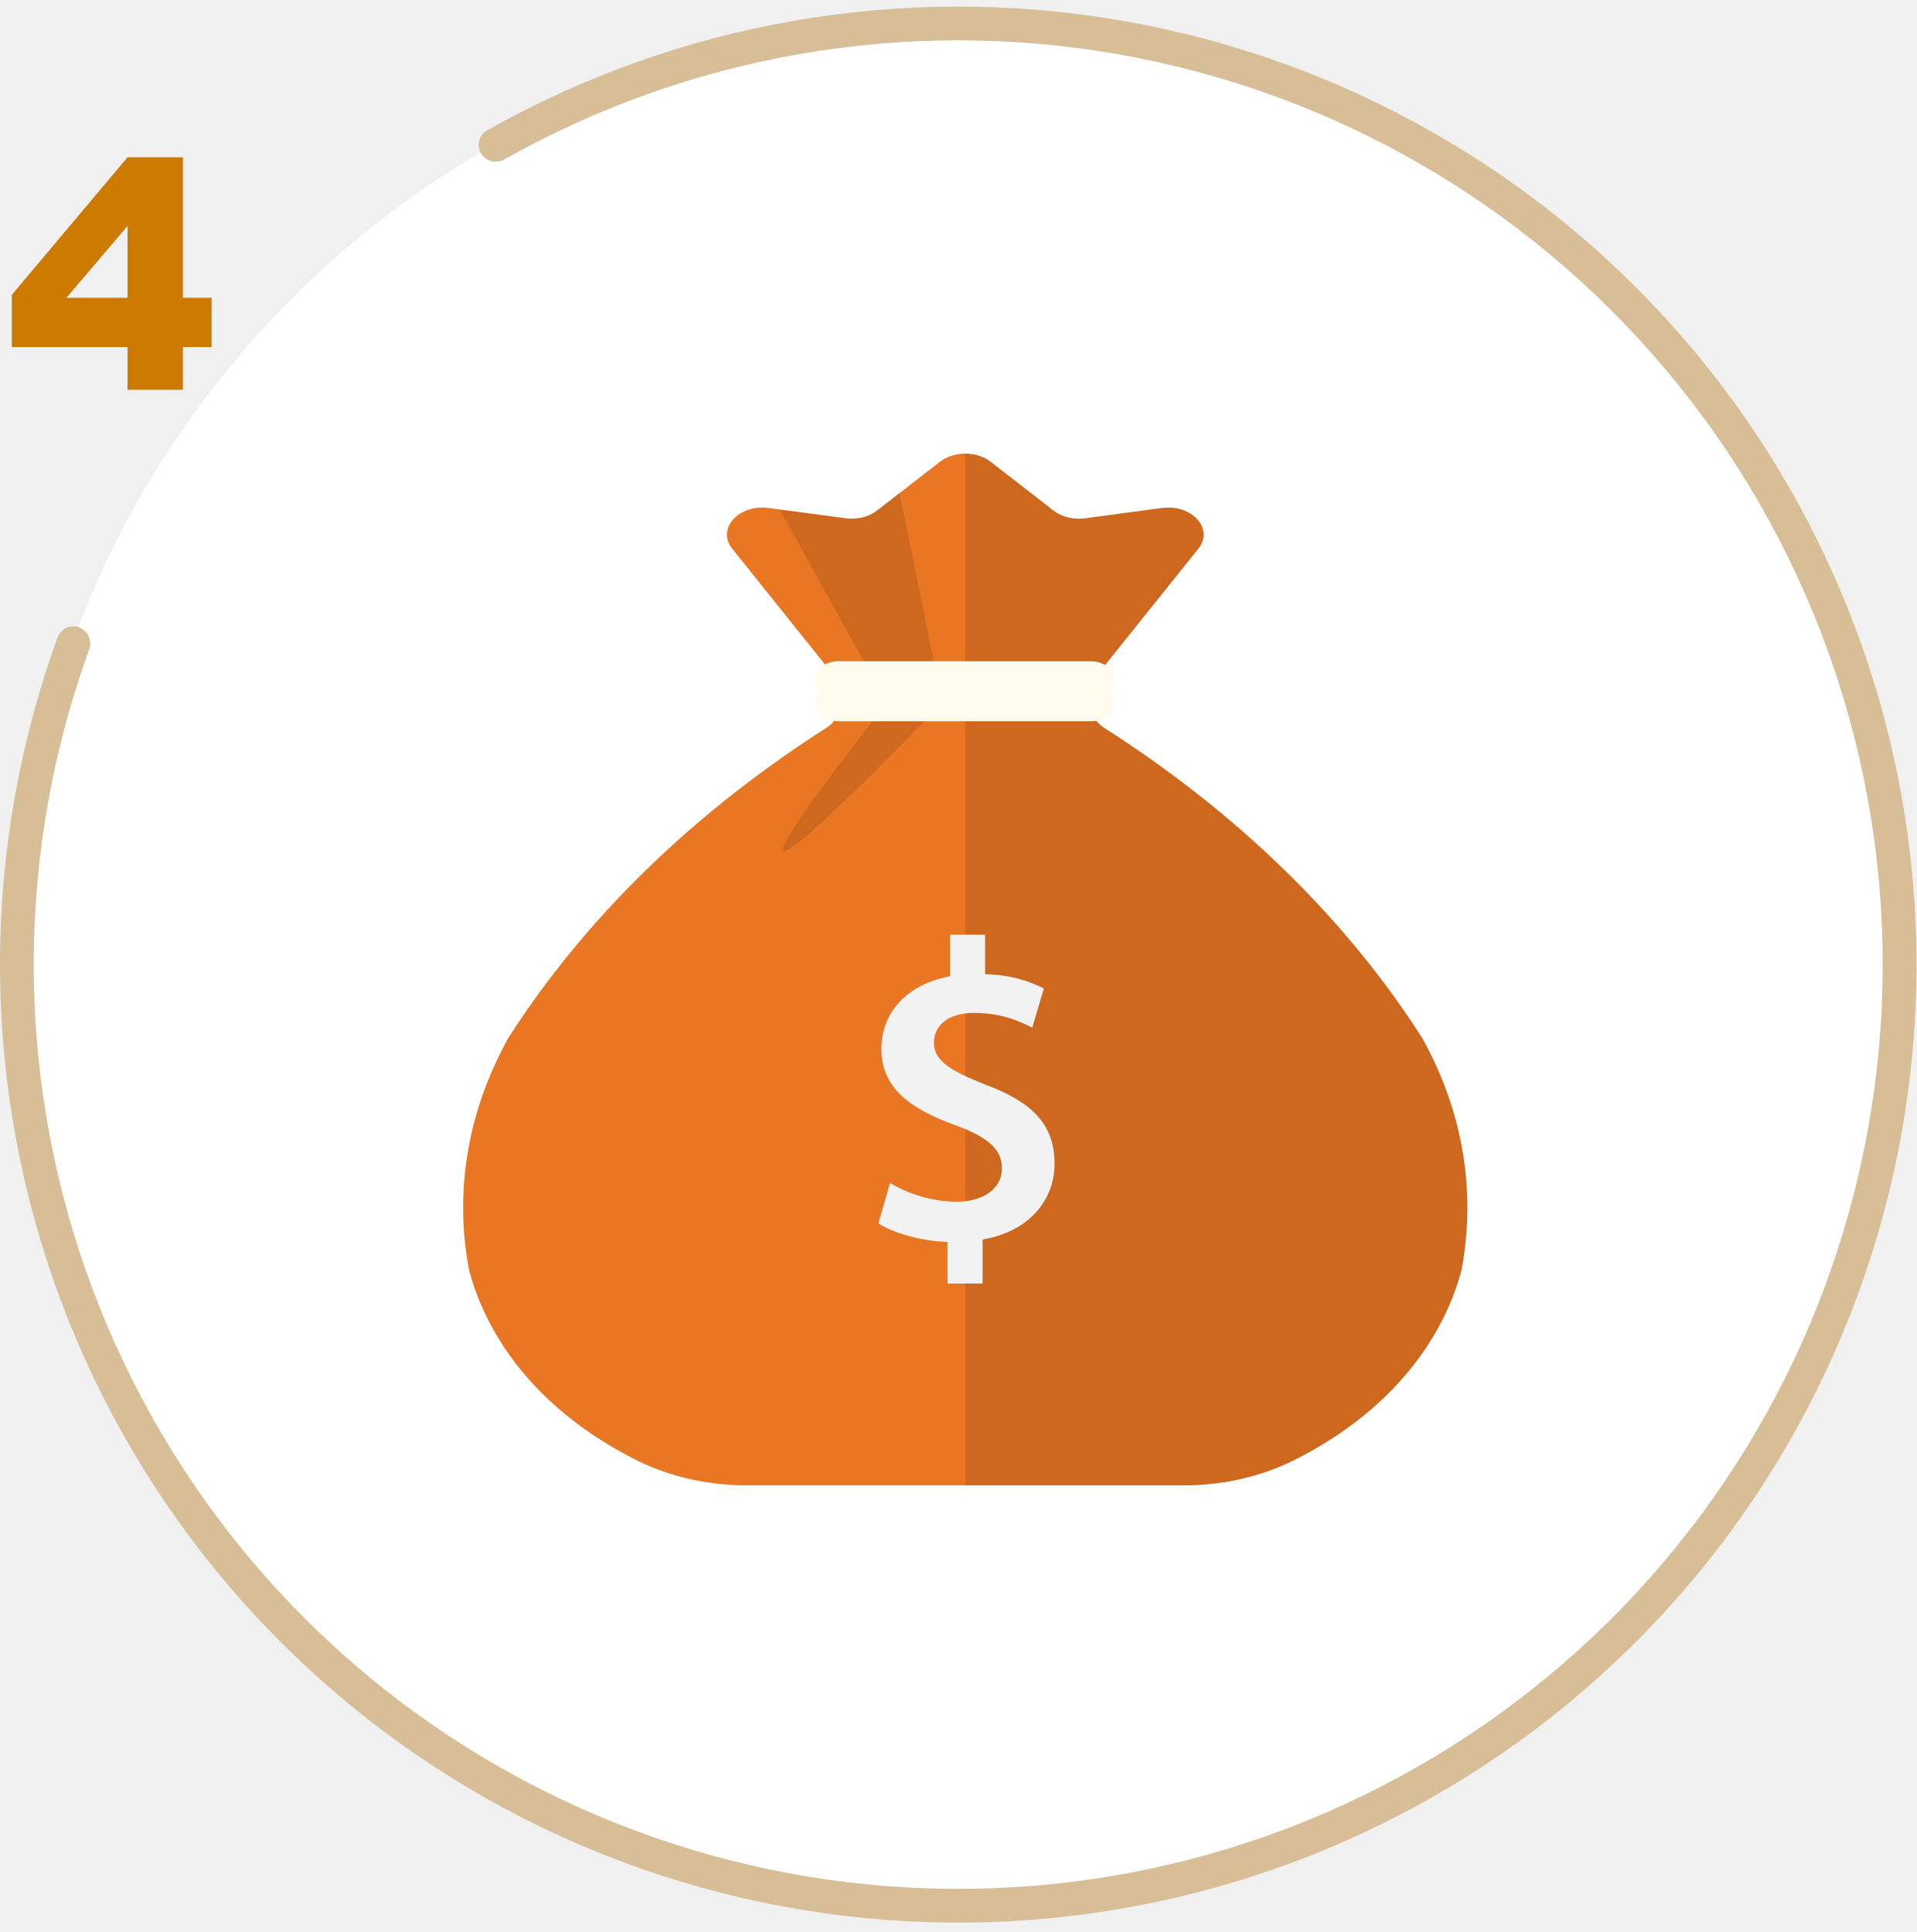
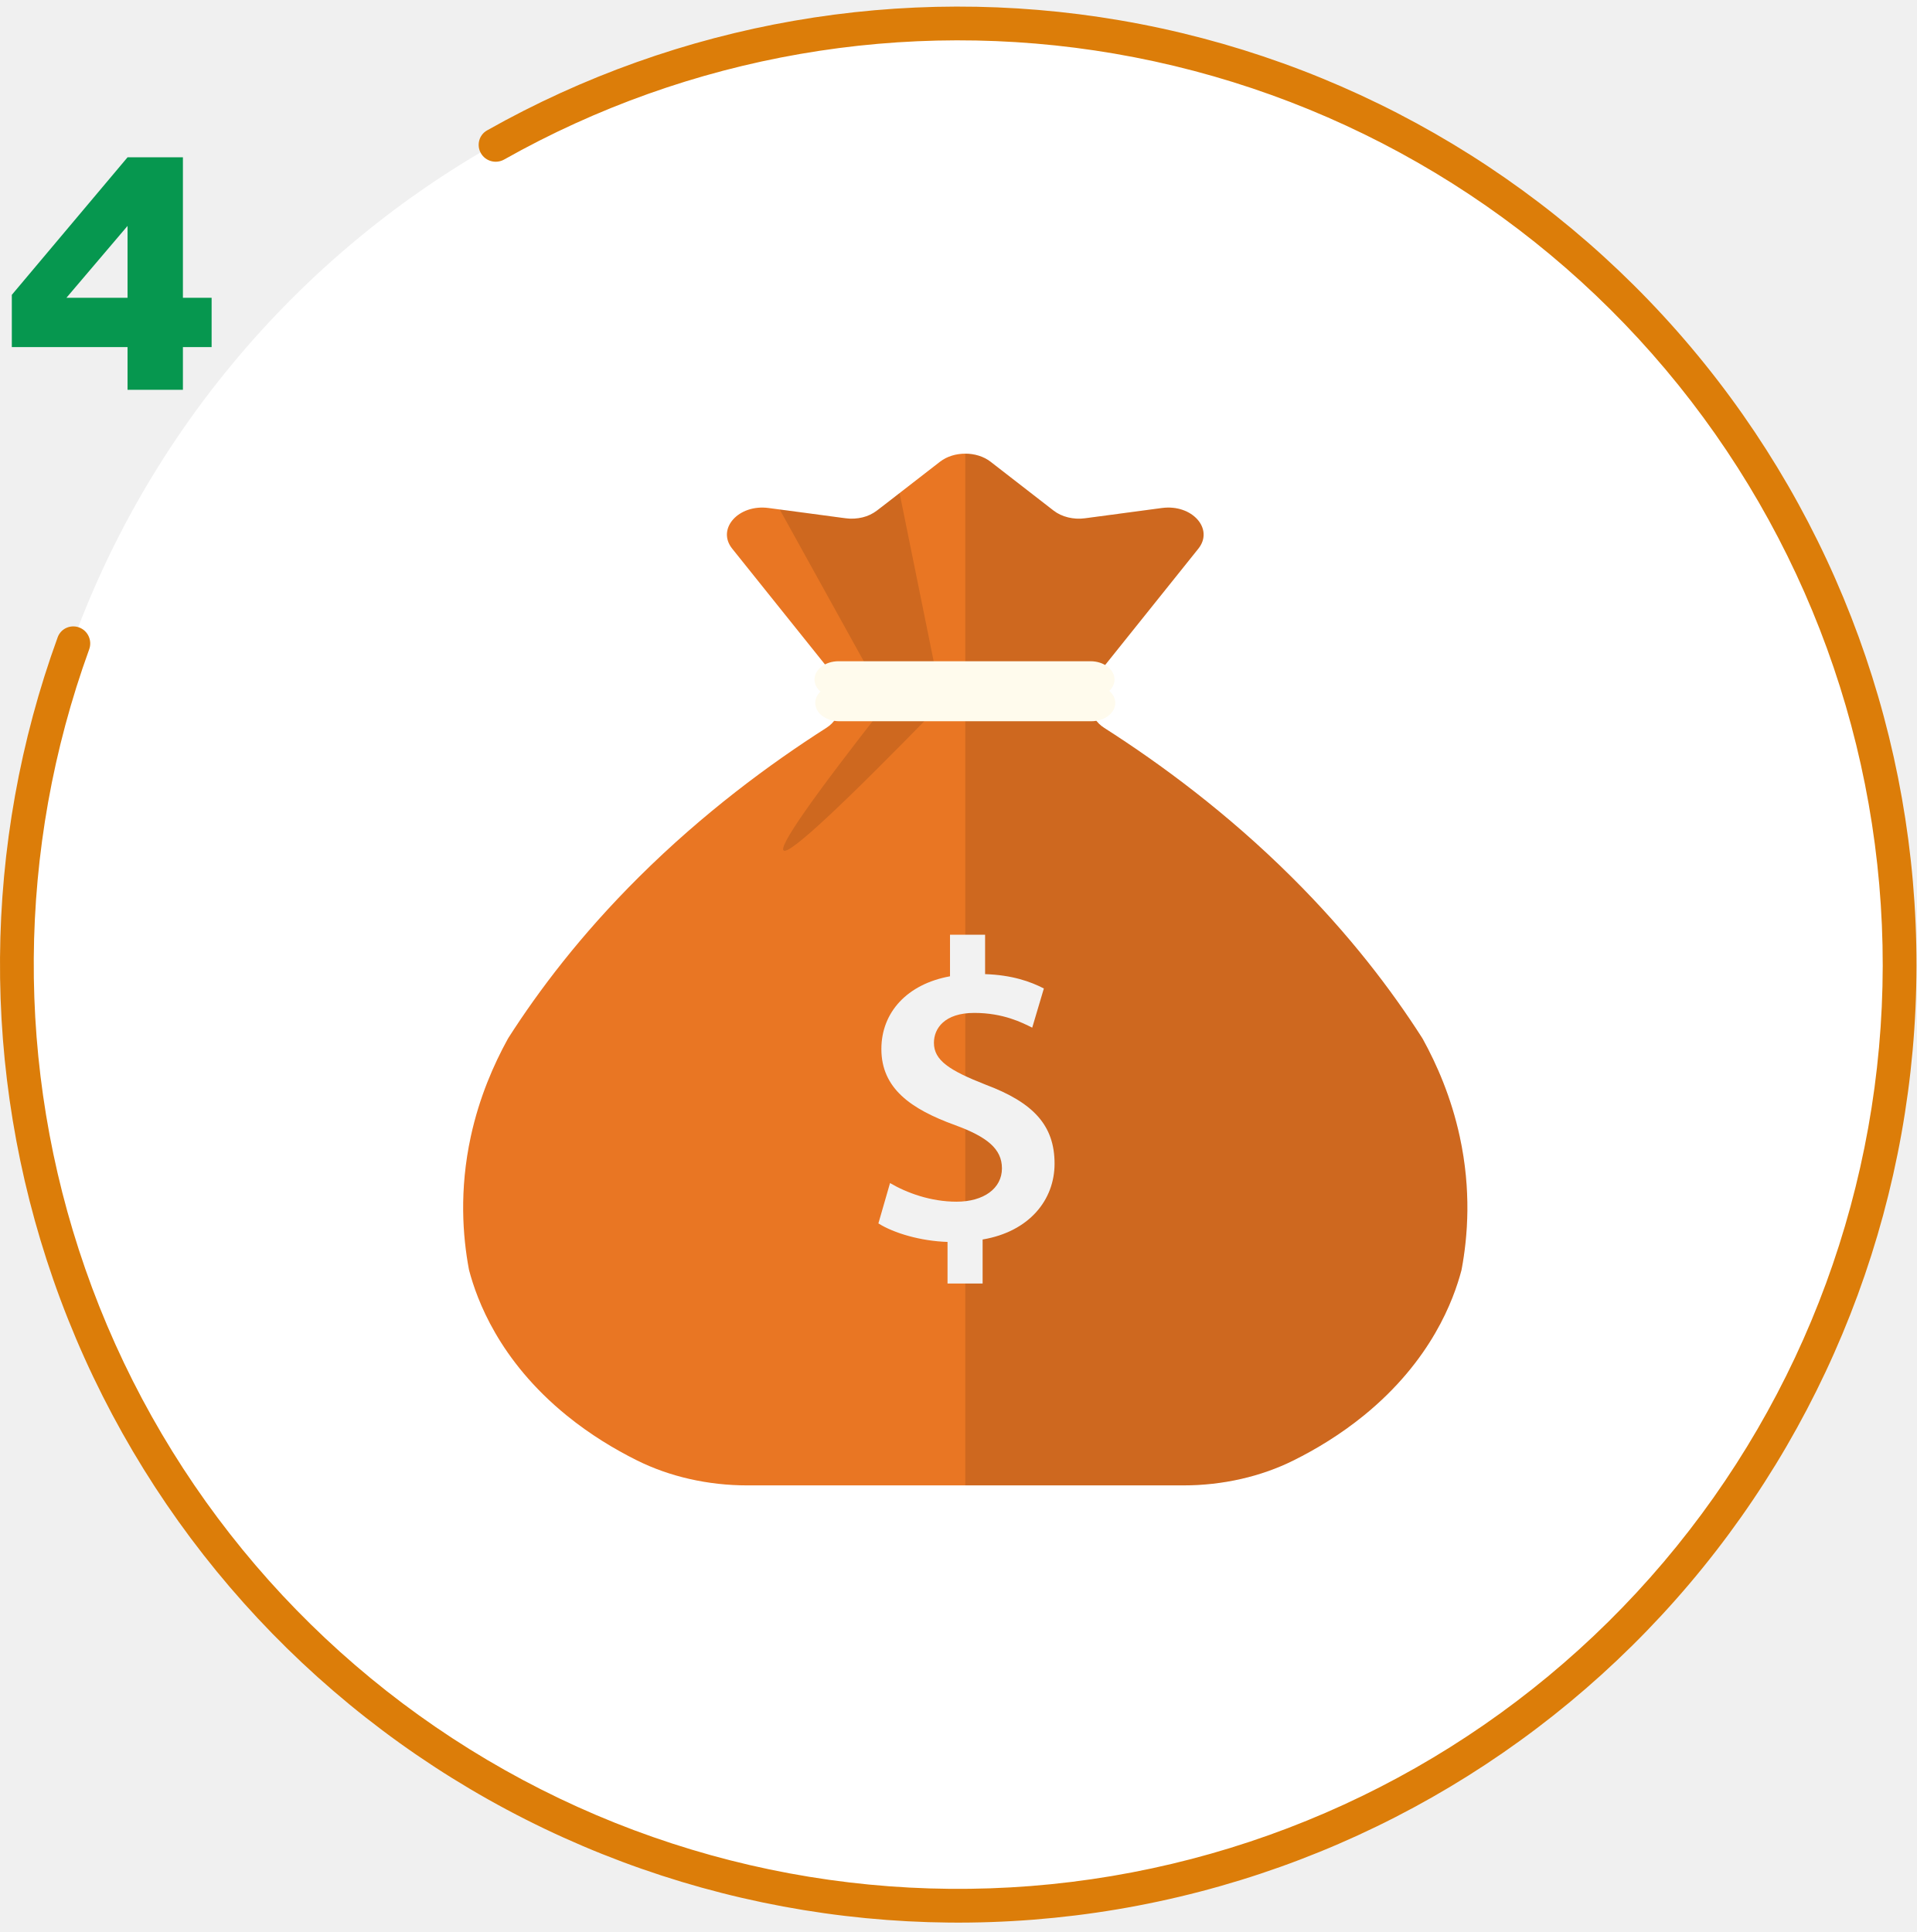
<svg xmlns="http://www.w3.org/2000/svg" width="120" height="121" viewBox="0 0 120 121" fill="none">
  <g clip-path="url(#clip0_2406_51005)">
    <circle cx="60" cy="60.413" r="59" fill="white" />
    <path d="M91.4 71.179C90.865 68.713 89.959 66.655 89.087 65.072C89.07 65.042 89.052 65.012 89.033 64.983C87.15 62.041 84.525 58.556 80.87 54.924C76.845 50.923 72.695 47.859 69.139 45.586C68.636 45.265 68.347 44.791 68.347 44.291V43.186C68.347 42.875 68.459 42.57 68.672 42.305C70.792 39.657 72.913 37.01 75.033 34.363C76.028 33.121 74.637 31.565 72.756 31.816C71.149 32.031 69.542 32.245 67.936 32.46C67.217 32.556 66.482 32.376 65.97 31.979L62.023 28.918C61.153 28.244 59.727 28.244 58.857 28.918L54.91 31.979C54.398 32.376 53.663 32.556 52.943 32.459C51.337 32.245 49.73 32.031 48.124 31.816C46.243 31.564 44.852 33.12 45.846 34.362C47.967 37.01 50.087 39.657 52.208 42.304C52.42 42.57 52.533 42.875 52.533 43.185V44.291C52.533 44.791 52.243 45.265 51.741 45.586C48.184 47.858 44.034 50.923 40.01 54.923C36.355 58.556 33.729 62.041 31.846 64.982C31.827 65.012 31.81 65.041 31.793 65.072C30.921 66.654 30.015 68.713 29.479 71.178C28.748 74.546 28.976 77.432 29.358 79.487C29.365 79.52 29.372 79.553 29.381 79.586C29.855 81.362 31.219 85.188 35.493 88.659C36.956 89.847 38.474 90.761 39.879 91.461C41.933 92.485 44.335 93.029 46.789 93.029H60.44H74.09C76.545 93.029 78.947 92.485 81.001 91.461C82.406 90.761 83.923 89.847 85.386 88.659C89.66 85.188 91.025 81.362 91.499 79.586C91.508 79.553 91.515 79.52 91.521 79.487C91.904 77.433 92.132 74.546 91.4 71.179Z" fill="#E97623" />
    <path opacity="0.12" d="M89.087 65.072C89.959 66.654 90.865 68.713 91.4 71.179C92.132 74.546 91.904 77.433 91.521 79.487C91.515 79.52 91.508 79.553 91.499 79.586C91.025 81.362 89.66 85.188 85.387 88.659C83.924 89.847 82.406 90.761 81.001 91.461C78.947 92.485 76.545 93.029 74.091 93.029H60.44V28.413C61.014 28.413 61.588 28.581 62.023 28.918L65.97 31.979C66.482 32.376 67.217 32.556 67.936 32.46C69.543 32.245 71.149 32.031 72.756 31.816C74.637 31.565 76.028 33.121 75.034 34.363C72.913 37.01 70.792 39.657 68.672 42.305C68.459 42.57 68.347 42.875 68.347 43.186V44.291C68.347 44.791 68.637 45.265 69.139 45.586C72.695 47.859 76.846 50.923 80.87 54.924C84.525 58.556 87.151 62.041 89.033 64.983C89.052 65.012 89.07 65.042 89.087 65.072Z" fill="black" />
    <path opacity="0.12" d="M48.822 31.909C51.058 35.948 53.294 39.987 55.53 44.026C50.844 49.996 48.694 53.078 49.079 53.275C49.491 53.485 52.795 50.401 58.991 44.026C58.102 39.644 57.214 35.262 56.326 30.88C56.015 31.129 55.736 31.346 55.501 31.524C54.687 32.144 54.407 32.316 53.998 32.408C53.711 32.473 53.435 32.482 53.401 32.483C53.189 32.49 53.029 32.473 52.547 32.41C52.222 32.367 52.059 32.345 51.807 32.308C51.657 32.286 51.303 32.238 50.596 32.141C50.175 32.083 49.575 32.003 48.822 31.909Z" fill="black" />
    <path d="M68.329 45.171H52.55C51.719 45.171 51.046 44.658 51.046 44.025C51.046 43.392 51.719 42.88 52.55 42.88H68.329C69.159 42.88 69.832 43.392 69.832 44.025C69.832 44.658 69.159 45.171 68.329 45.171Z" fill="#FFFBED" />
    <path d="M68.283 43.704H52.504C51.673 43.704 51 43.191 51 42.558C51 41.925 51.673 41.413 52.504 41.413H68.282C69.113 41.413 69.786 41.925 69.786 42.558C69.786 43.191 69.113 43.704 68.283 43.704Z" fill="#FFFBED" />
    <path d="M59.329 80.385V77.781C57.654 77.728 55.973 77.235 55 76.621L55.729 74.095C56.782 74.713 58.276 75.261 59.893 75.261C61.587 75.261 62.736 74.436 62.736 73.174C62.736 71.949 61.8 71.201 59.817 70.472C57.022 69.459 55.187 68.161 55.187 65.699C55.187 63.402 56.803 61.63 59.484 61.145V58.543H61.681V61.009C63.368 61.064 64.525 61.475 65.361 61.908L64.632 64.362C64.006 64.05 62.823 63.438 61.006 63.438C59.138 63.438 58.477 64.413 58.477 65.31C58.477 66.404 59.43 67.036 61.722 67.935C64.707 69.055 66.031 70.481 66.031 72.881C66.031 75.145 64.454 77.134 61.526 77.629V80.385H59.329V80.385Z" fill="#F2F2F2" />
-     <path d="M30.117 9.606C29.822 9.103 29.989 8.454 30.497 8.167C42.511 1.383 56.508 -1.059 70.129 1.274C84.097 3.666 96.767 10.926 105.895 21.766C115.023 32.606 120.02 46.327 120 60.498C119.98 74.67 114.944 88.376 105.785 99.191C96.626 110.005 83.936 117.228 69.961 119.58C55.986 121.933 41.63 119.263 29.435 112.044C17.24 104.825 7.994 93.522 3.335 80.139C-1.208 67.088 -1.104 52.88 3.611 39.913C3.81 39.364 4.422 39.092 4.967 39.301V39.301C5.512 39.51 5.784 40.121 5.584 40.67C1.049 53.171 0.952 66.865 5.331 79.444C9.826 92.356 18.746 103.26 30.512 110.225C42.277 117.19 56.127 119.766 69.61 117.496C83.092 115.226 95.336 108.258 104.172 97.825C113.009 87.391 117.867 74.167 117.886 60.495C117.906 46.823 113.085 33.585 104.279 23.127C95.472 12.669 83.248 5.665 69.772 3.357C56.644 1.109 43.153 3.458 31.569 9.99C31.061 10.276 30.413 10.109 30.117 9.606V9.606Z" fill="#D8BE96" />
+     <path d="M30.117 9.606C29.822 9.103 29.989 8.454 30.497 8.167C42.511 1.383 56.508 -1.059 70.129 1.274C84.097 3.666 96.767 10.926 105.895 21.766C115.023 32.606 120.02 46.327 120 60.498C119.98 74.67 114.944 88.376 105.785 99.191C96.626 110.005 83.936 117.228 69.961 119.58C55.986 121.933 41.63 119.263 29.435 112.044C17.24 104.825 7.994 93.522 3.335 80.139C-1.208 67.088 -1.104 52.88 3.611 39.913C3.81 39.364 4.422 39.092 4.967 39.301V39.301C5.512 39.51 5.784 40.121 5.584 40.67C1.049 53.171 0.952 66.865 5.331 79.444C9.826 92.356 18.746 103.26 30.512 110.225C42.277 117.19 56.127 119.766 69.61 117.496C83.092 115.226 95.336 108.258 104.172 97.825C113.009 87.391 117.867 74.167 117.886 60.495C117.906 46.823 113.085 33.585 104.279 23.127C95.472 12.669 83.248 5.665 69.772 3.357C56.644 1.109 43.153 3.458 31.569 9.99C31.061 10.276 30.413 10.109 30.117 9.606V9.606Z" fill="#DC7D09" />
  </g>
-   <path d="M7.986 21.737H0.74V18.466L7.986 9.852H11.453V18.651H13.25V21.737H11.453V24.413H7.986V21.737ZM7.986 18.651V14.149L4.158 18.651H7.986Z" fill="#CC7A00" />
+   <path d="M7.986 21.737H0.74V18.466L7.986 9.852H11.453V18.651H13.25V21.737H11.453V24.413H7.986V21.737ZM7.986 18.651V14.149L4.158 18.651H7.986Z" fill="#06974F" />
  <defs>
    <clipPath id="clip0_2406_51005">
      <rect width="120" height="120" fill="white" transform="translate(0 0.412964)" />
    </clipPath>
  </defs>
</svg>
